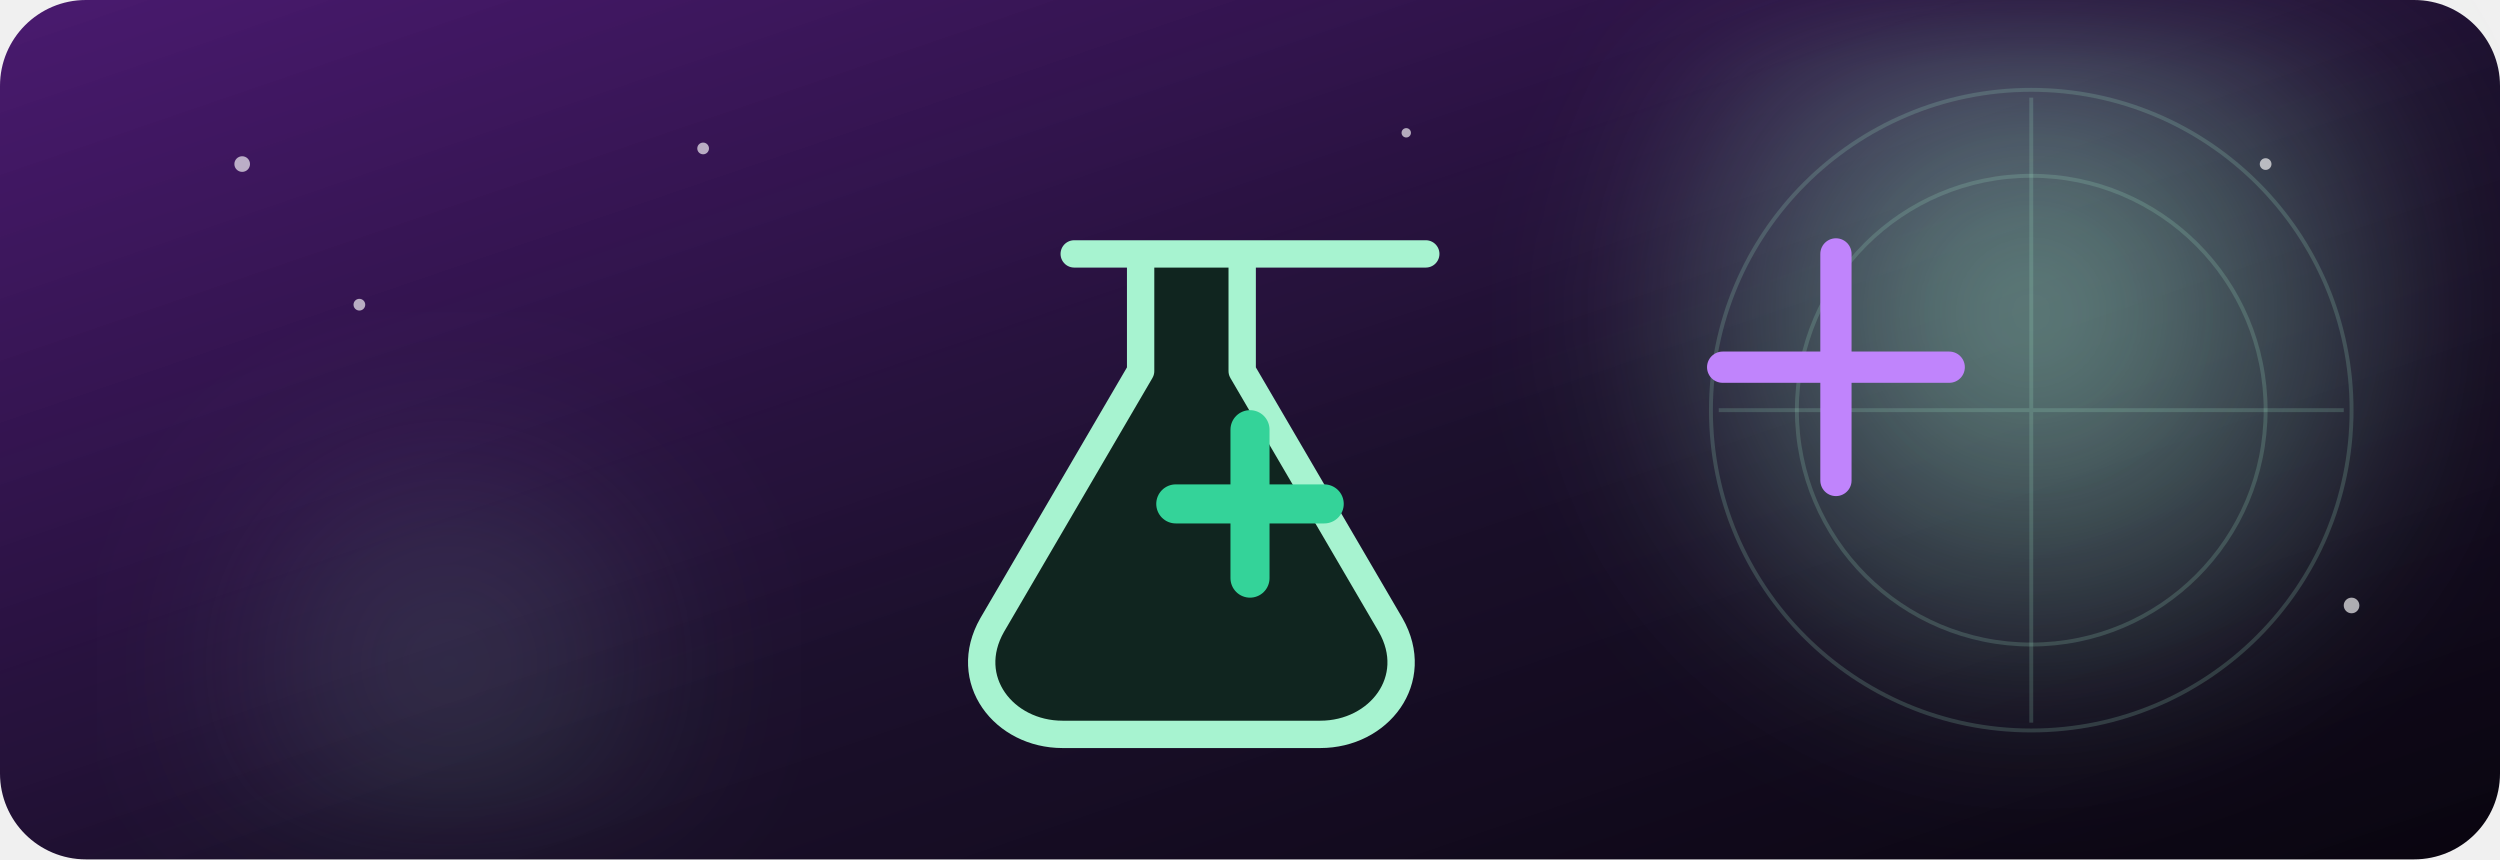
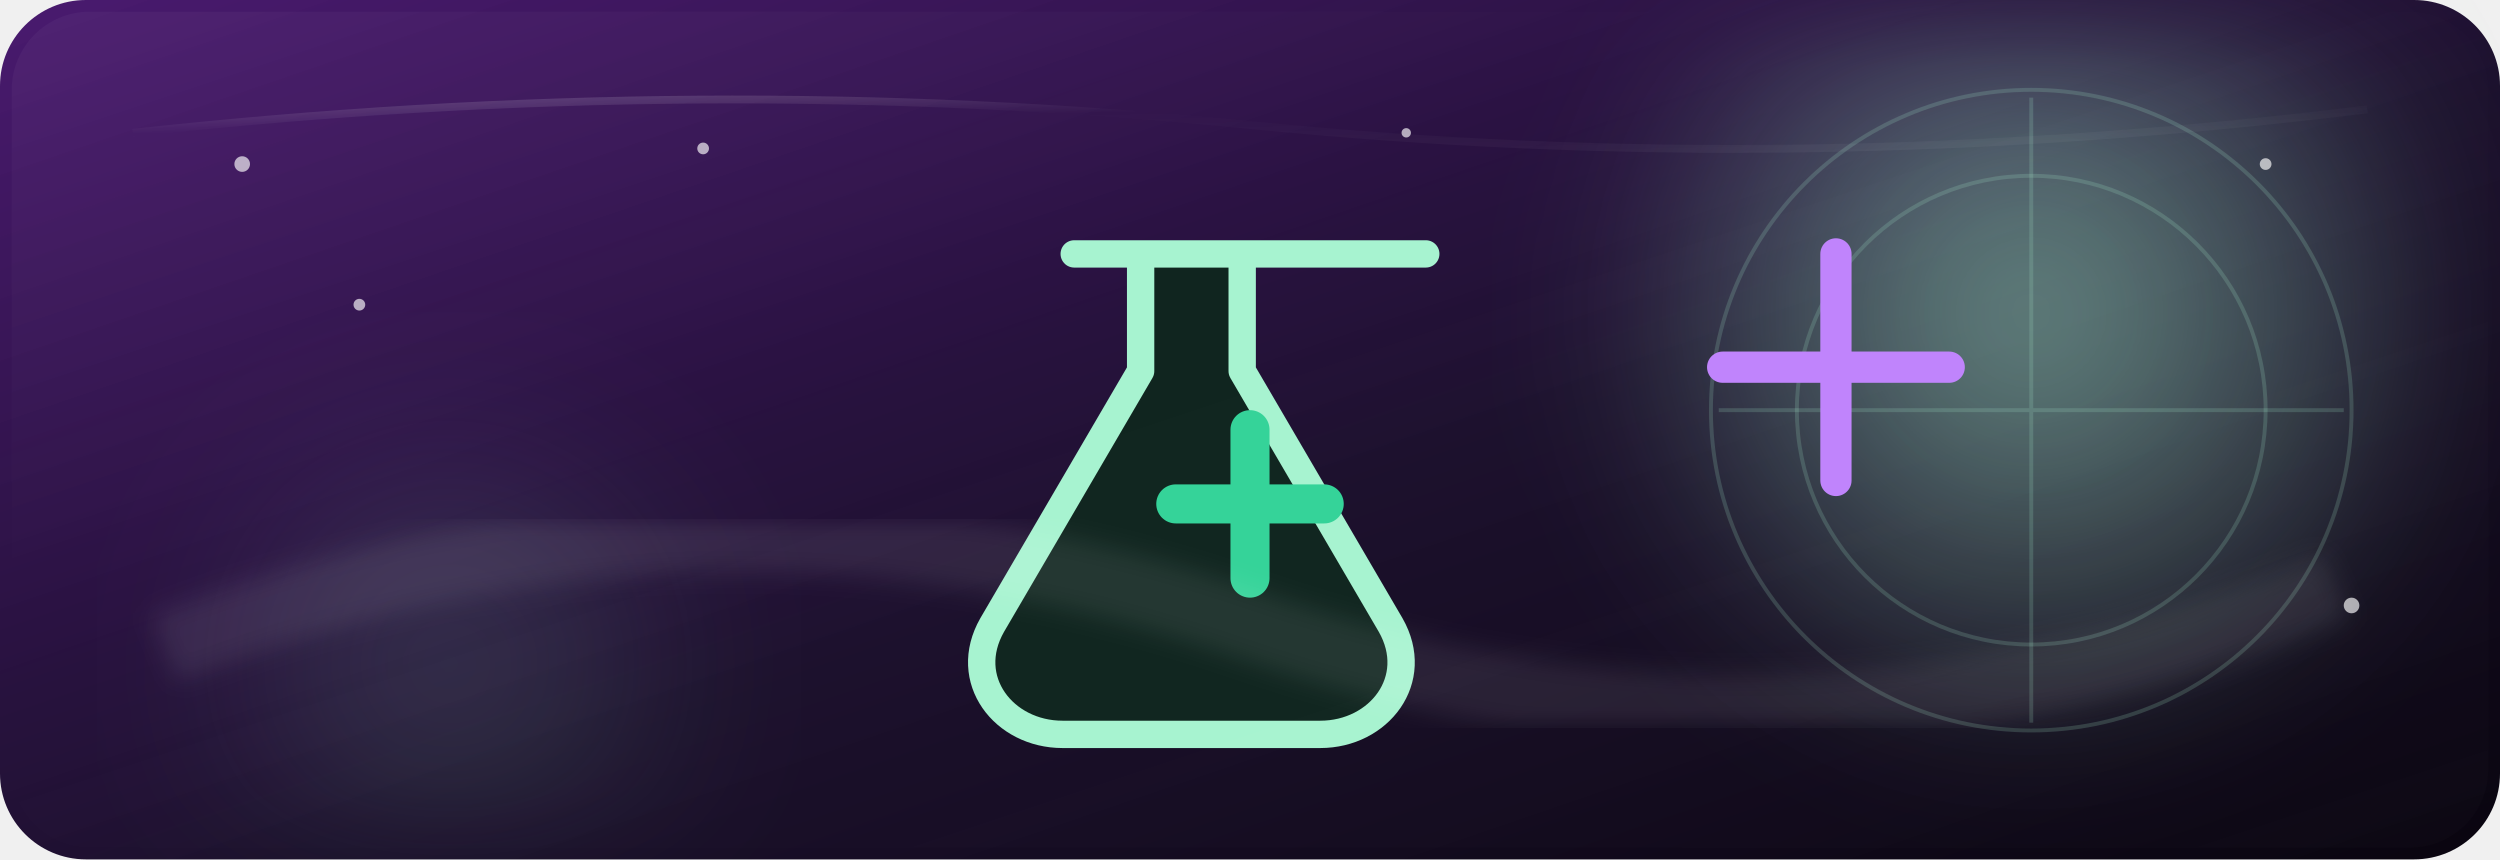
<svg xmlns="http://www.w3.org/2000/svg" viewBox="0 0 640 220" role="img" aria-hidden="true">
  <defs>
    <linearGradient id="bg" x1="0" y1="0" x2="1" y2="1">
      <stop offset="0" stop-color="#3b0764" stop-opacity=".92" />
      <stop offset=".55" stop-color="#170b28" stop-opacity=".98" />
      <stop offset="1" stop-color="#09050f" />
    </linearGradient>
    <radialGradient id="glow">
      <stop offset="0" stop-color="#a7f3d0" stop-opacity=".55" />
      <stop offset="1" stop-color="#a7f3d0" stop-opacity="0" />
    </radialGradient>
    <filter id="blur">
      <feGaussianBlur stdDeviation="18" />
+     </filter>
+     <linearGradient id="artShine" x1="0" y1="0" x2="1" y2="1">
+       <stop stop-color="#fff" stop-opacity=".18" />
+       <stop offset=".35" stop-color="#fff" stop-opacity="0" />
+       <stop offset="1" stop-color="#fff" stop-opacity=".05" />
+     </linearGradient>
+     <filter id="artGlow">
+       <feGaussianBlur stdDeviation="3" />
    </filter>
  </defs>
  <rect width="640" height="220" rx="22" fill="url(#bg)" />
  <circle cx="520" cy="80" r="115" fill="url(#glow)" filter="url(#blur)" />
  <circle cx="115" cy="170" r="75" fill="url(#glow)" opacity=".28" filter="url(#blur)" />
  <g fill="none" stroke="#a7f3d0" stroke-opacity=".18">
    <circle cx="520" cy="105" r="82" />
    <circle cx="520" cy="105" r="60" />
    <path d="M440 105h160M520 25v160" />
  </g>
  <g stroke="#a7f3d0" stroke-width="7" stroke-linecap="round" stroke-linejoin="round">
    <path d="M275 65h90M292 65v30l-38 65c-8 14 3 28 18 28h66c15 0 26-14 18-28l-38-65V65" fill="#10251f" />
    <path d="M320 110v38M301 129h38" stroke="#34d399" stroke-width="10" />
  </g>
  <path d="M470 65v58M441 94h58" stroke="#c084fc" stroke-width="8" stroke-linecap="round" />
  <g fill="#fff" opacity=".65">
    <circle cx="62" cy="42" r="2" />
    <circle cx="92" cy="78" r="1.5" />
    <circle cx="180" cy="38" r="1.5" />
    <circle cx="580" cy="42" r="1.5" />
    <circle cx="602" cy="155" r="2" />
    <circle cx="360" cy="34" r="1.2" />
  </g>
+   <path d="M42 166 Q180 112 320 160 T598 150" fill="none" stroke="#fff" stroke-opacity=".08" stroke-width="18" filter="url(#artGlow)" />
+   <path d="M34 34 Q180 18 320 32 T606 28" fill="none" stroke="url(#artShine)" stroke-width="2" />
+   <rect x="3" y="3" width="634" height="214" rx="20" fill="url(#artShine)" opacity=".22" pointer-events="none" />
</svg>
